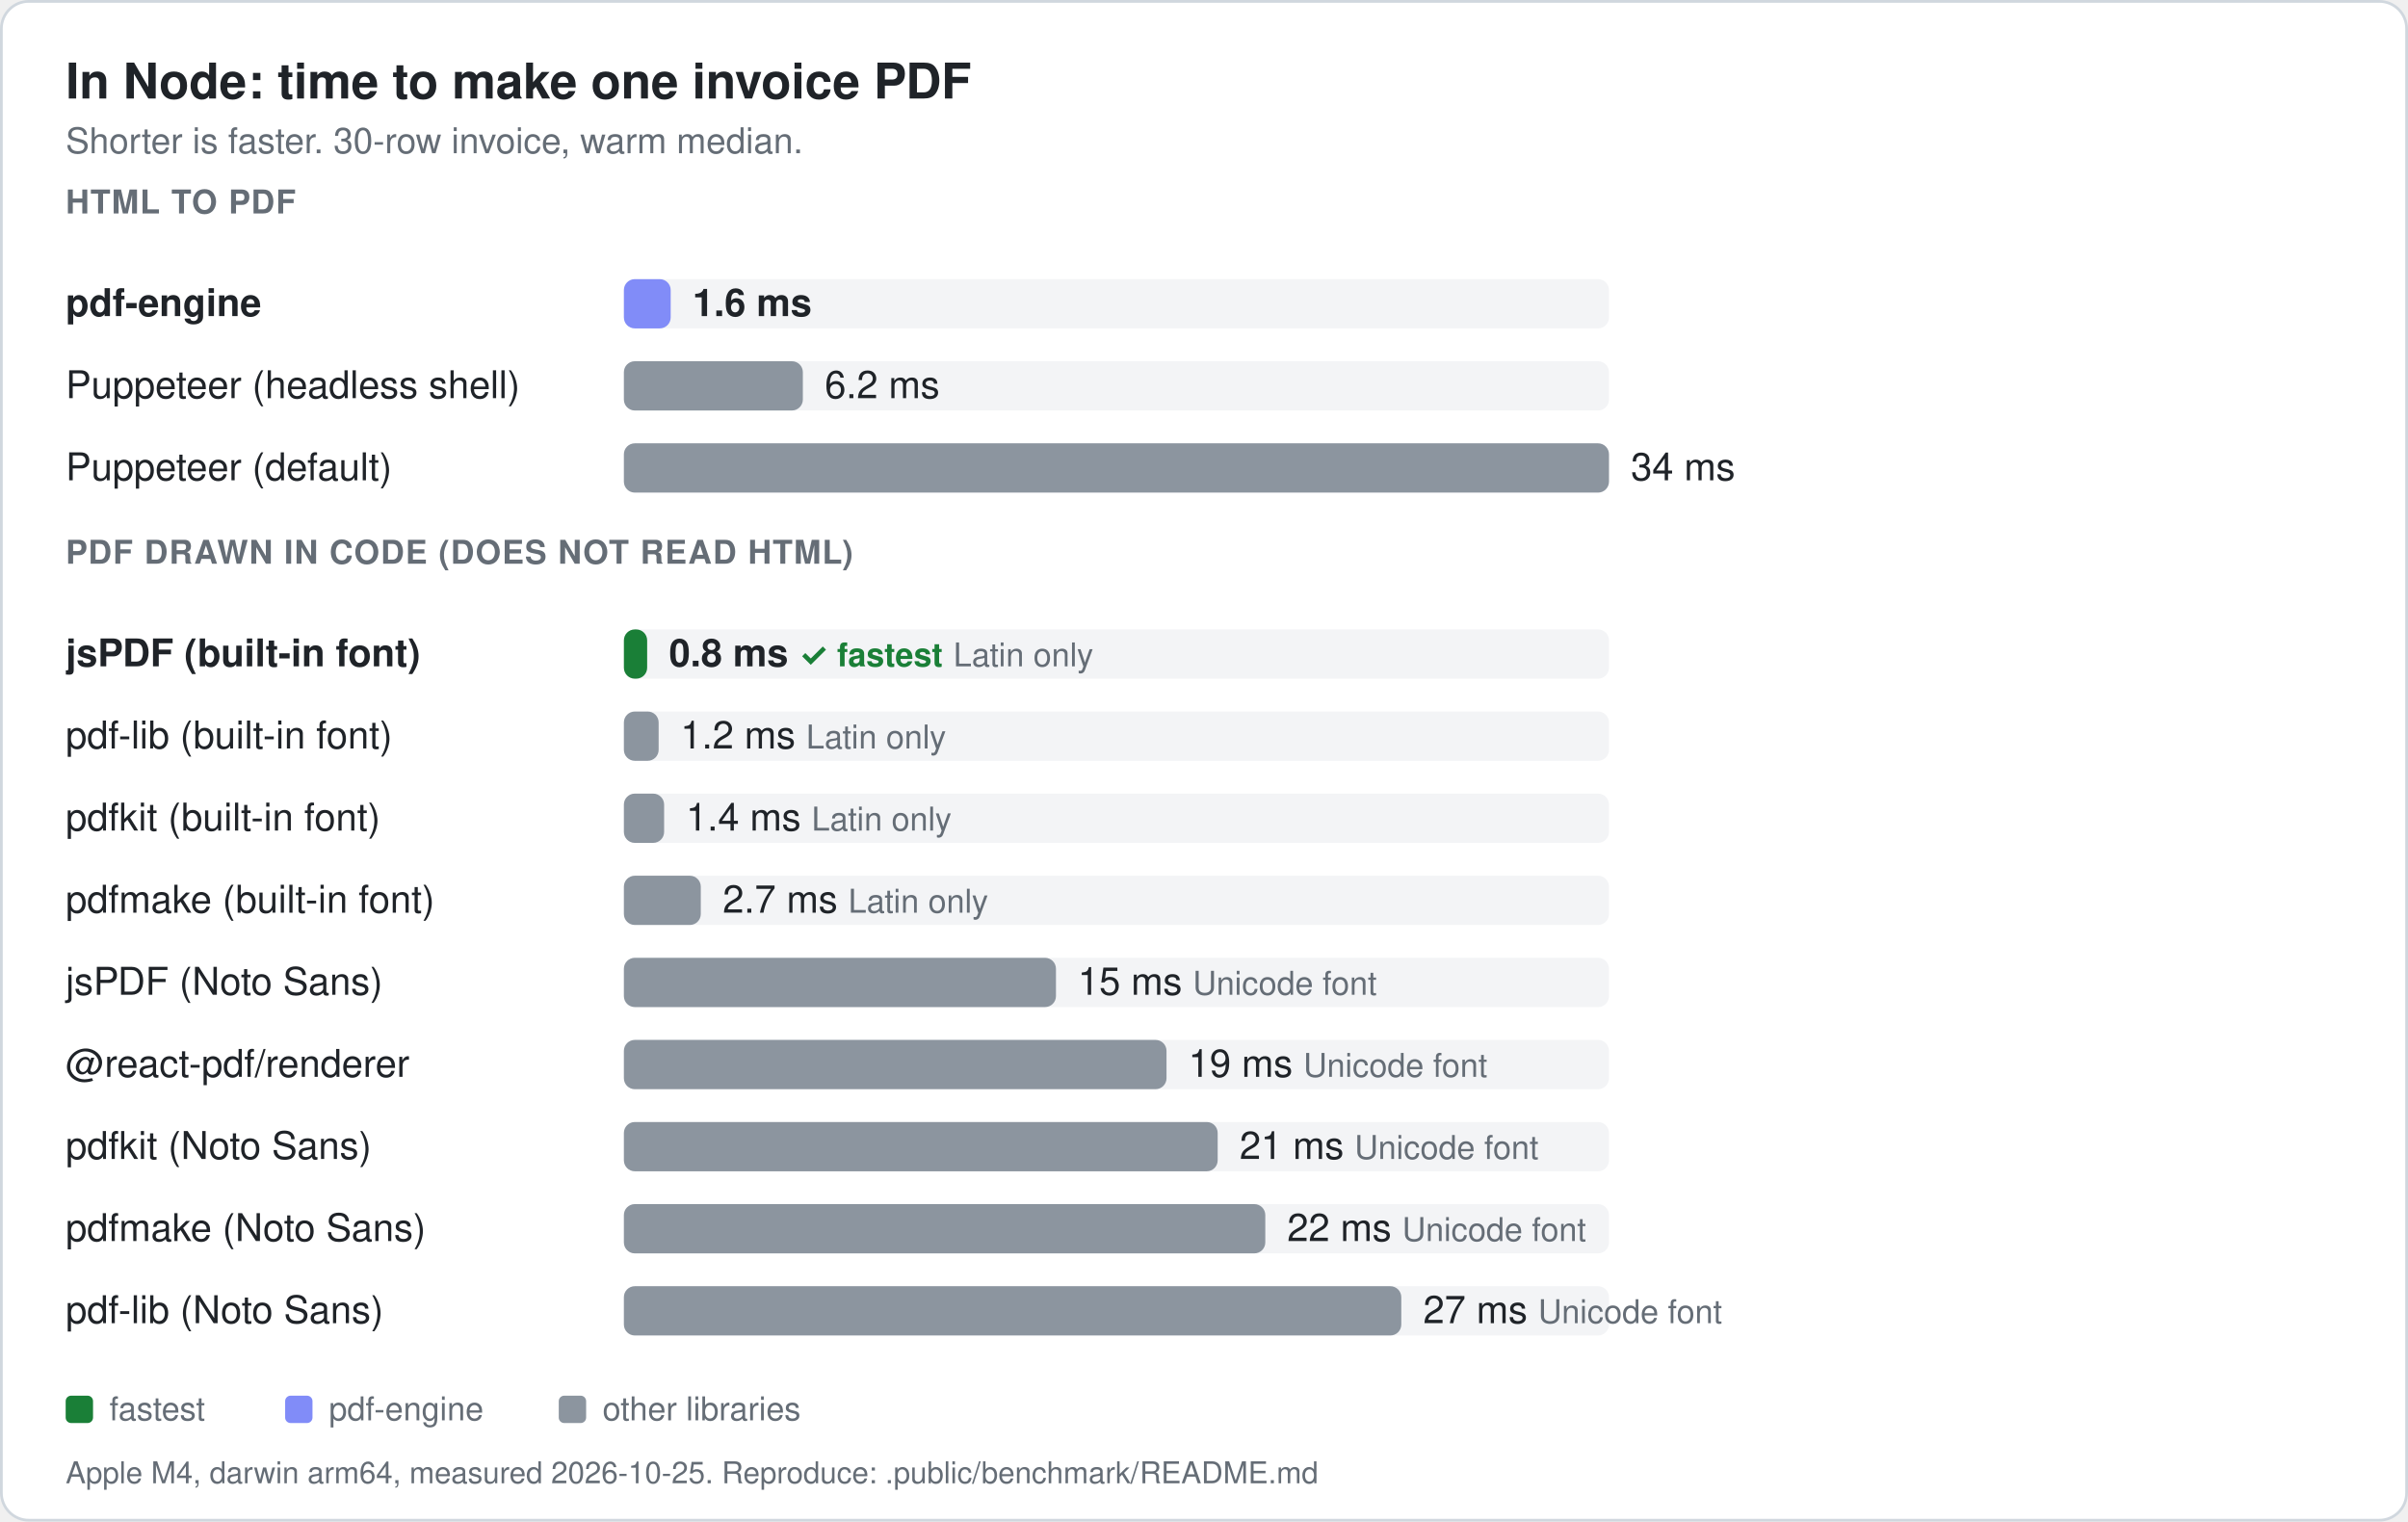
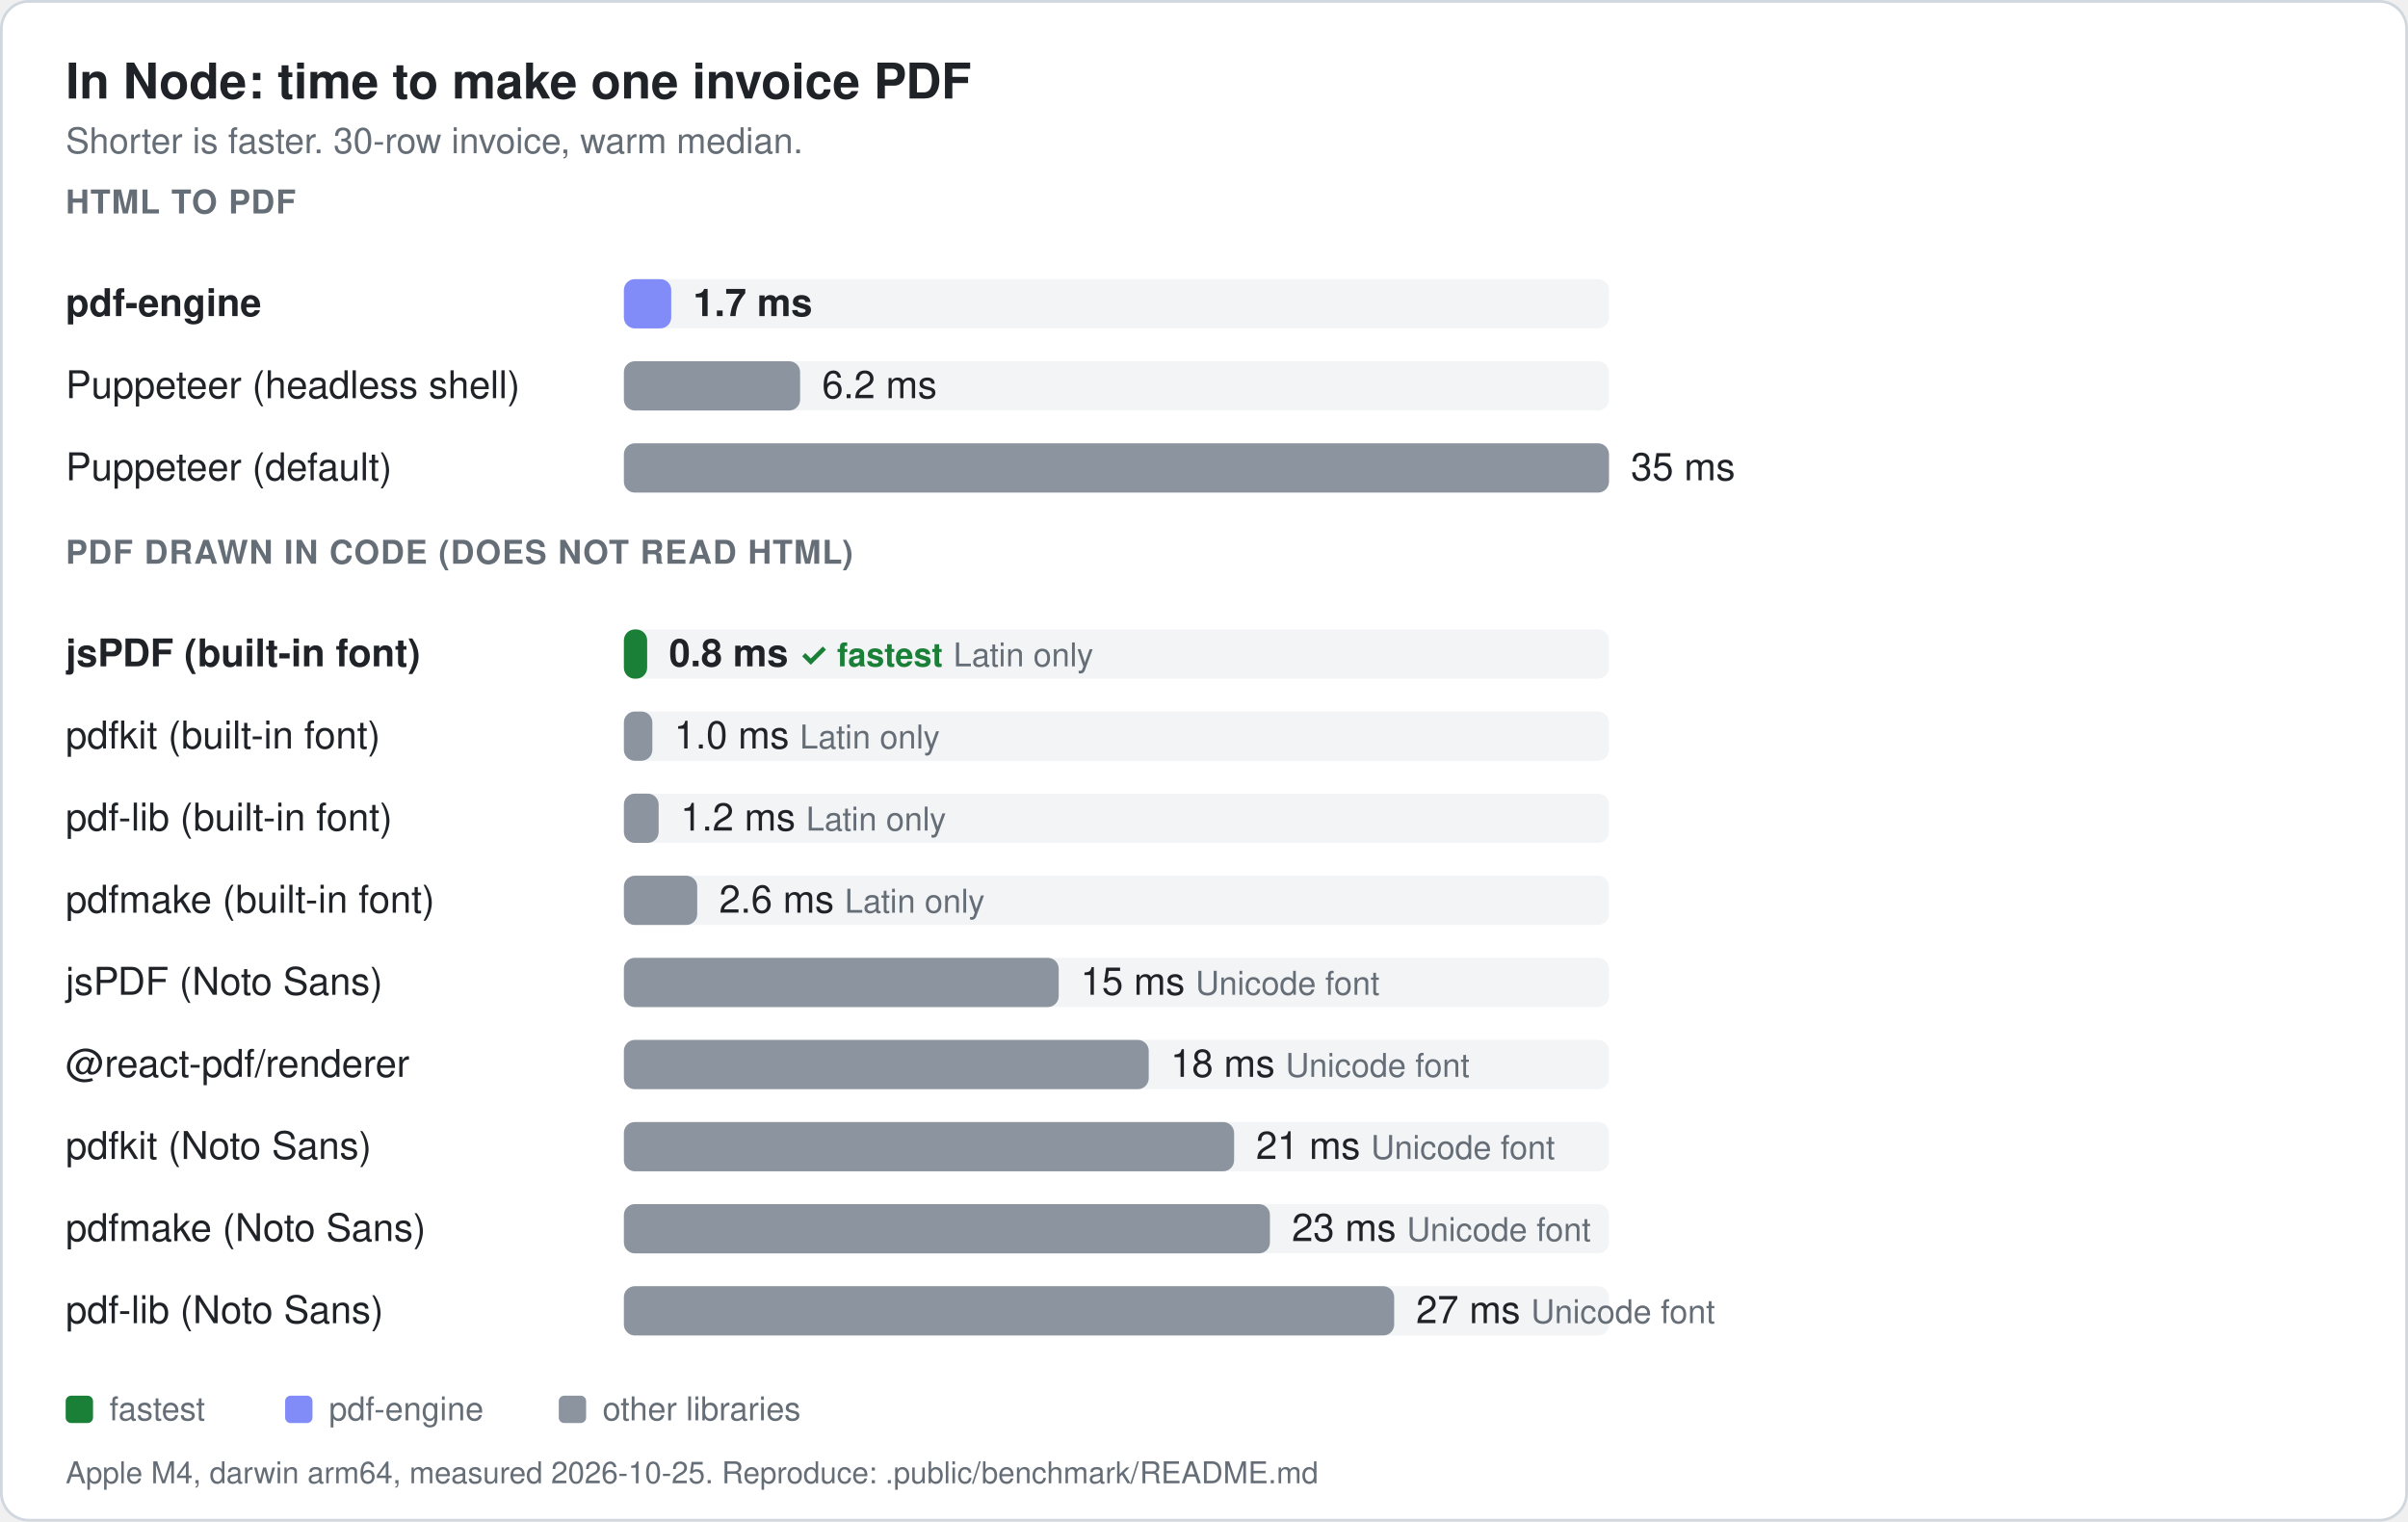
<svg xmlns="http://www.w3.org/2000/svg" width="880" height="556" viewBox="0 0 880 556" role="img" aria-labelledby="t d" font-family="-apple-system, BlinkMacSystemFont, 'Segoe UI', Helvetica, Arial, sans-serif">
  <rect x="0.5" y="0.5" width="879" height="555" rx="10" fill="#ffffff" stroke="#d0d7de" />
  <text x="24" y="36" font-size="18" font-weight="700" fill="#1f2328">In Node: time to make one invoice PDF</text>
  <text x="24" y="56" font-size="13" fill="#656d76">Shorter is faster. 30-row invoice, warm median.</text>
  <text x="24" y="78" font-size="12" font-weight="600" fill="#656d76" letter-spacing="0.4">HTML TO PDF</text>
  <text x="24" y="115.5" font-size="14" fill="#1f2328" font-weight="700">pdf-engine</text>
  <rect x="228" y="102" width="360" height="18" rx="4" fill="#f3f4f6" />
-   <rect x="228" y="102" width="17.1" height="18" rx="4" fill="#818cf8" />
-   <text x="253.1" y="115.5" font-size="14" fill="#1f2328" font-weight="700">1.6 ms</text>
+   <rect x="228" y="102" width="17.3" height="18" rx="4" fill="#818cf8" />
+   <text x="253.3" y="115.5" font-size="14" fill="#1f2328" font-weight="700">1.7 ms</text>
  <text x="24" y="145.5" font-size="14" fill="#1f2328" font-weight="400">Puppeteer (headless shell)</text>
  <rect x="228" y="132" width="360" height="18" rx="4" fill="#f3f4f6" />
-   <rect x="228" y="132" width="65.4" height="18" rx="4" fill="#8c959f" />
-   <text x="301.4" y="145.5" font-size="14" fill="#1f2328" font-weight="500">6.2 ms</text>
+   <rect x="228" y="132" width="64.4" height="18" rx="4" fill="#8c959f" />
+   <text x="300.4" y="145.5" font-size="14" fill="#1f2328" font-weight="500">6.2 ms</text>
  <text x="24" y="175.5" font-size="14" fill="#1f2328" font-weight="400">Puppeteer (default)</text>
  <rect x="228" y="162" width="360" height="18" rx="4" fill="#f3f4f6" />
  <rect x="228" y="162" width="360.0" height="18" rx="4" fill="#8c959f" />
-   <text x="596.0" y="175.5" font-size="14" fill="#1f2328" font-weight="500">34 ms</text>
+   <text x="596.0" y="175.5" font-size="14" fill="#1f2328" font-weight="500">35 ms</text>
  <text x="24" y="206" font-size="12" font-weight="600" fill="#656d76" letter-spacing="0.4">PDF DRAWN IN CODE (DOES NOT READ HTML)</text>
  <text x="24" y="243.5" font-size="14" fill="#1f2328" font-weight="700">jsPDF (built-in font)</text>
  <rect x="228" y="230" width="360" height="18" rx="4" fill="#f3f4f6" />
  <rect x="228" y="230" width="8.5" height="18" rx="4" fill="#1a7f37" />
  <text x="244.5" y="243.5" font-size="14" fill="#1f2328" font-weight="700">0.8 ms <tspan fill="#1a7f37" font-weight="700" font-size="12">✓ fastest</tspan>
    <tspan fill="#656d76" font-weight="400" font-size="12">Latin only</tspan>
  </text>
-   <text x="24" y="273.5" font-size="14" fill="#1f2328" font-weight="400">pdf-lib (built-in font)</text>
+   <text x="24" y="273.5" font-size="14" fill="#1f2328" font-weight="400">pdfkit (built-in font)</text>
  <rect x="228" y="260" width="360" height="18" rx="4" fill="#f3f4f6" />
-   <rect x="228" y="260" width="12.7" height="18" rx="4" fill="#8c959f" />
-   <text x="248.7" y="273.5" font-size="14" fill="#1f2328" font-weight="500">1.2 ms <tspan fill="#656d76" font-weight="400" font-size="12">Latin only</tspan>
+   <rect x="228" y="260" width="10.4" height="18" rx="4" fill="#8c959f" />
+   <text x="246.4" y="273.5" font-size="14" fill="#1f2328" font-weight="500">1.0 ms <tspan fill="#656d76" font-weight="400" font-size="12">Latin only</tspan>
  </text>
-   <text x="24" y="303.5" font-size="14" fill="#1f2328" font-weight="400">pdfkit (built-in font)</text>
+   <text x="24" y="303.5" font-size="14" fill="#1f2328" font-weight="400">pdf-lib (built-in font)</text>
  <rect x="228" y="290" width="360" height="18" rx="4" fill="#f3f4f6" />
-   <rect x="228" y="290" width="14.7" height="18" rx="4" fill="#8c959f" />
-   <text x="250.7" y="303.5" font-size="14" fill="#1f2328" font-weight="500">1.4 ms <tspan fill="#656d76" font-weight="400" font-size="12">Latin only</tspan>
+   <rect x="228" y="290" width="12.7" height="18" rx="4" fill="#8c959f" />
+   <text x="248.7" y="303.5" font-size="14" fill="#1f2328" font-weight="500">1.2 ms <tspan fill="#656d76" font-weight="400" font-size="12">Latin only</tspan>
  </text>
  <text x="24" y="333.5" font-size="14" fill="#1f2328" font-weight="400">pdfmake (built-in font)</text>
  <rect x="228" y="320" width="360" height="18" rx="4" fill="#f3f4f6" />
-   <rect x="228" y="320" width="28.1" height="18" rx="4" fill="#8c959f" />
-   <text x="264.1" y="333.5" font-size="14" fill="#1f2328" font-weight="500">2.7 ms <tspan fill="#656d76" font-weight="400" font-size="12">Latin only</tspan>
+   <rect x="228" y="320" width="26.8" height="18" rx="4" fill="#8c959f" />
+   <text x="262.8" y="333.5" font-size="14" fill="#1f2328" font-weight="500">2.6 ms <tspan fill="#656d76" font-weight="400" font-size="12">Latin only</tspan>
  </text>
  <text x="24" y="363.5" font-size="14" fill="#1f2328" font-weight="400">jsPDF (Noto Sans)</text>
  <rect x="228" y="350" width="360" height="18" rx="4" fill="#f3f4f6" />
-   <rect x="228" y="350" width="157.9" height="18" rx="4" fill="#8c959f" />
-   <text x="393.9" y="363.5" font-size="14" fill="#1f2328" font-weight="500">15 ms <tspan fill="#656d76" font-weight="400" font-size="12">Unicode font</tspan>
+   <rect x="228" y="350" width="158.9" height="18" rx="4" fill="#8c959f" />
+   <text x="394.9" y="363.5" font-size="14" fill="#1f2328" font-weight="500">15 ms <tspan fill="#656d76" font-weight="400" font-size="12">Unicode font</tspan>
  </text>
  <text x="24" y="393.5" font-size="14" fill="#1f2328" font-weight="400">@react-pdf/renderer</text>
  <rect x="228" y="380" width="360" height="18" rx="4" fill="#f3f4f6" />
-   <rect x="228" y="380" width="198.3" height="18" rx="4" fill="#8c959f" />
-   <text x="434.3" y="393.5" font-size="14" fill="#1f2328" font-weight="500">19 ms <tspan fill="#656d76" font-weight="400" font-size="12">Unicode font</tspan>
+   <rect x="228" y="380" width="191.8" height="18" rx="4" fill="#8c959f" />
+   <text x="427.8" y="393.5" font-size="14" fill="#1f2328" font-weight="500">18 ms <tspan fill="#656d76" font-weight="400" font-size="12">Unicode font</tspan>
  </text>
  <text x="24" y="423.5" font-size="14" fill="#1f2328" font-weight="400">pdfkit (Noto Sans)</text>
  <rect x="228" y="410" width="360" height="18" rx="4" fill="#f3f4f6" />
-   <rect x="228" y="410" width="217.0" height="18" rx="4" fill="#8c959f" />
-   <text x="453.0" y="423.5" font-size="14" fill="#1f2328" font-weight="500">21 ms <tspan fill="#656d76" font-weight="400" font-size="12">Unicode font</tspan>
+   <rect x="228" y="410" width="223.0" height="18" rx="4" fill="#8c959f" />
+   <text x="459.0" y="423.5" font-size="14" fill="#1f2328" font-weight="500">21 ms <tspan fill="#656d76" font-weight="400" font-size="12">Unicode font</tspan>
  </text>
  <text x="24" y="453.5" font-size="14" fill="#1f2328" font-weight="400">pdfmake (Noto Sans)</text>
  <rect x="228" y="440" width="360" height="18" rx="4" fill="#f3f4f6" />
-   <rect x="228" y="440" width="234.4" height="18" rx="4" fill="#8c959f" />
-   <text x="470.4" y="453.5" font-size="14" fill="#1f2328" font-weight="500">22 ms <tspan fill="#656d76" font-weight="400" font-size="12">Unicode font</tspan>
+   <rect x="228" y="440" width="236.1" height="18" rx="4" fill="#8c959f" />
+   <text x="472.1" y="453.5" font-size="14" fill="#1f2328" font-weight="500">23 ms <tspan fill="#656d76" font-weight="400" font-size="12">Unicode font</tspan>
  </text>
  <text x="24" y="483.5" font-size="14" fill="#1f2328" font-weight="400">pdf-lib (Noto Sans)</text>
  <rect x="228" y="470" width="360" height="18" rx="4" fill="#f3f4f6" />
-   <rect x="228" y="470" width="284.1" height="18" rx="4" fill="#8c959f" />
-   <text x="520.1" y="483.5" font-size="14" fill="#1f2328" font-weight="500">27 ms <tspan fill="#656d76" font-weight="400" font-size="12">Unicode font</tspan>
+   <rect x="228" y="470" width="281.5" height="18" rx="4" fill="#8c959f" />
+   <text x="517.5" y="483.5" font-size="14" fill="#1f2328" font-weight="500">27 ms <tspan fill="#656d76" font-weight="400" font-size="12">Unicode font</tspan>
  </text>
  <rect x="24" y="510" width="10" height="10" rx="2" fill="#1a7f37" />
  <text x="40" y="519" font-size="12" fill="#656d76">fastest</text>
  <rect x="104.2" y="510" width="10" height="10" rx="2" fill="#818cf8" />
  <text x="120.2" y="519" font-size="12" fill="#656d76">pdf-engine</text>
  <rect x="204.2" y="510" width="10" height="10" rx="2" fill="#8c959f" />
  <text x="220.2" y="519" font-size="12" fill="#656d76">other libraries</text>
  <text x="24" y="542" font-size="11" fill="#656d76">Apple M4, darwin arm64, measured 2026-10-25. Reproduce: .public/benchmark/README.md</text>
</svg>
